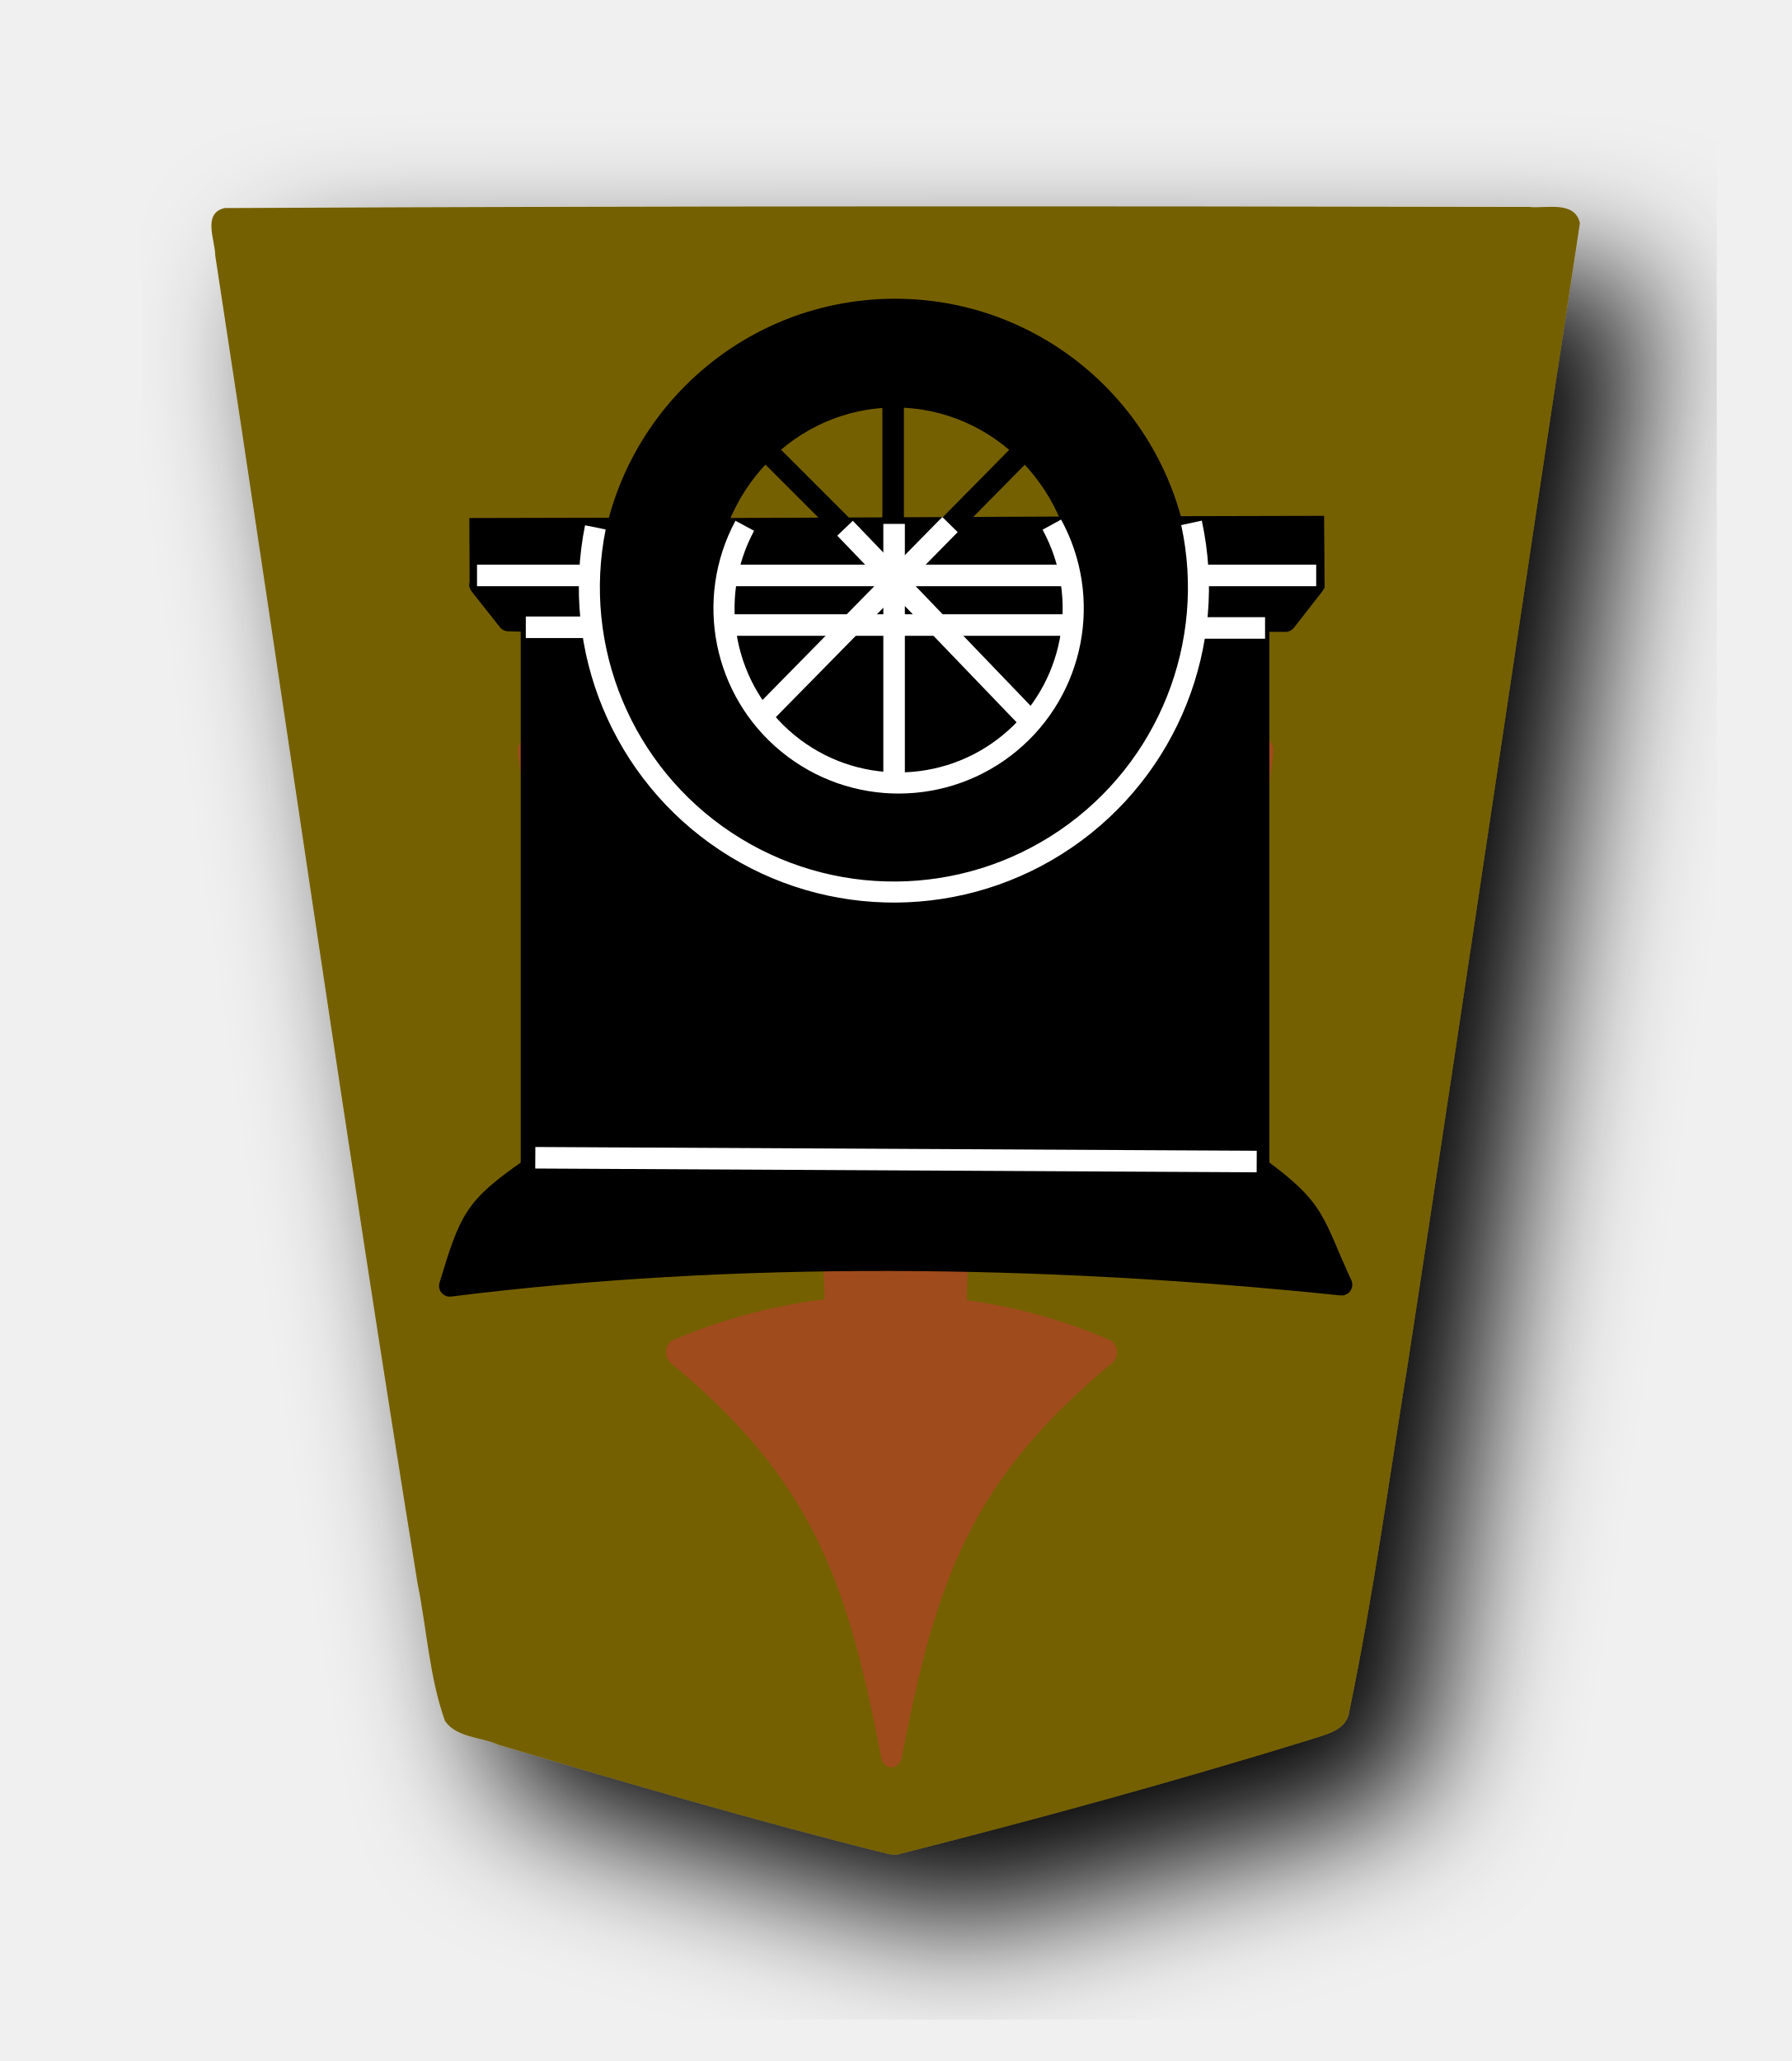
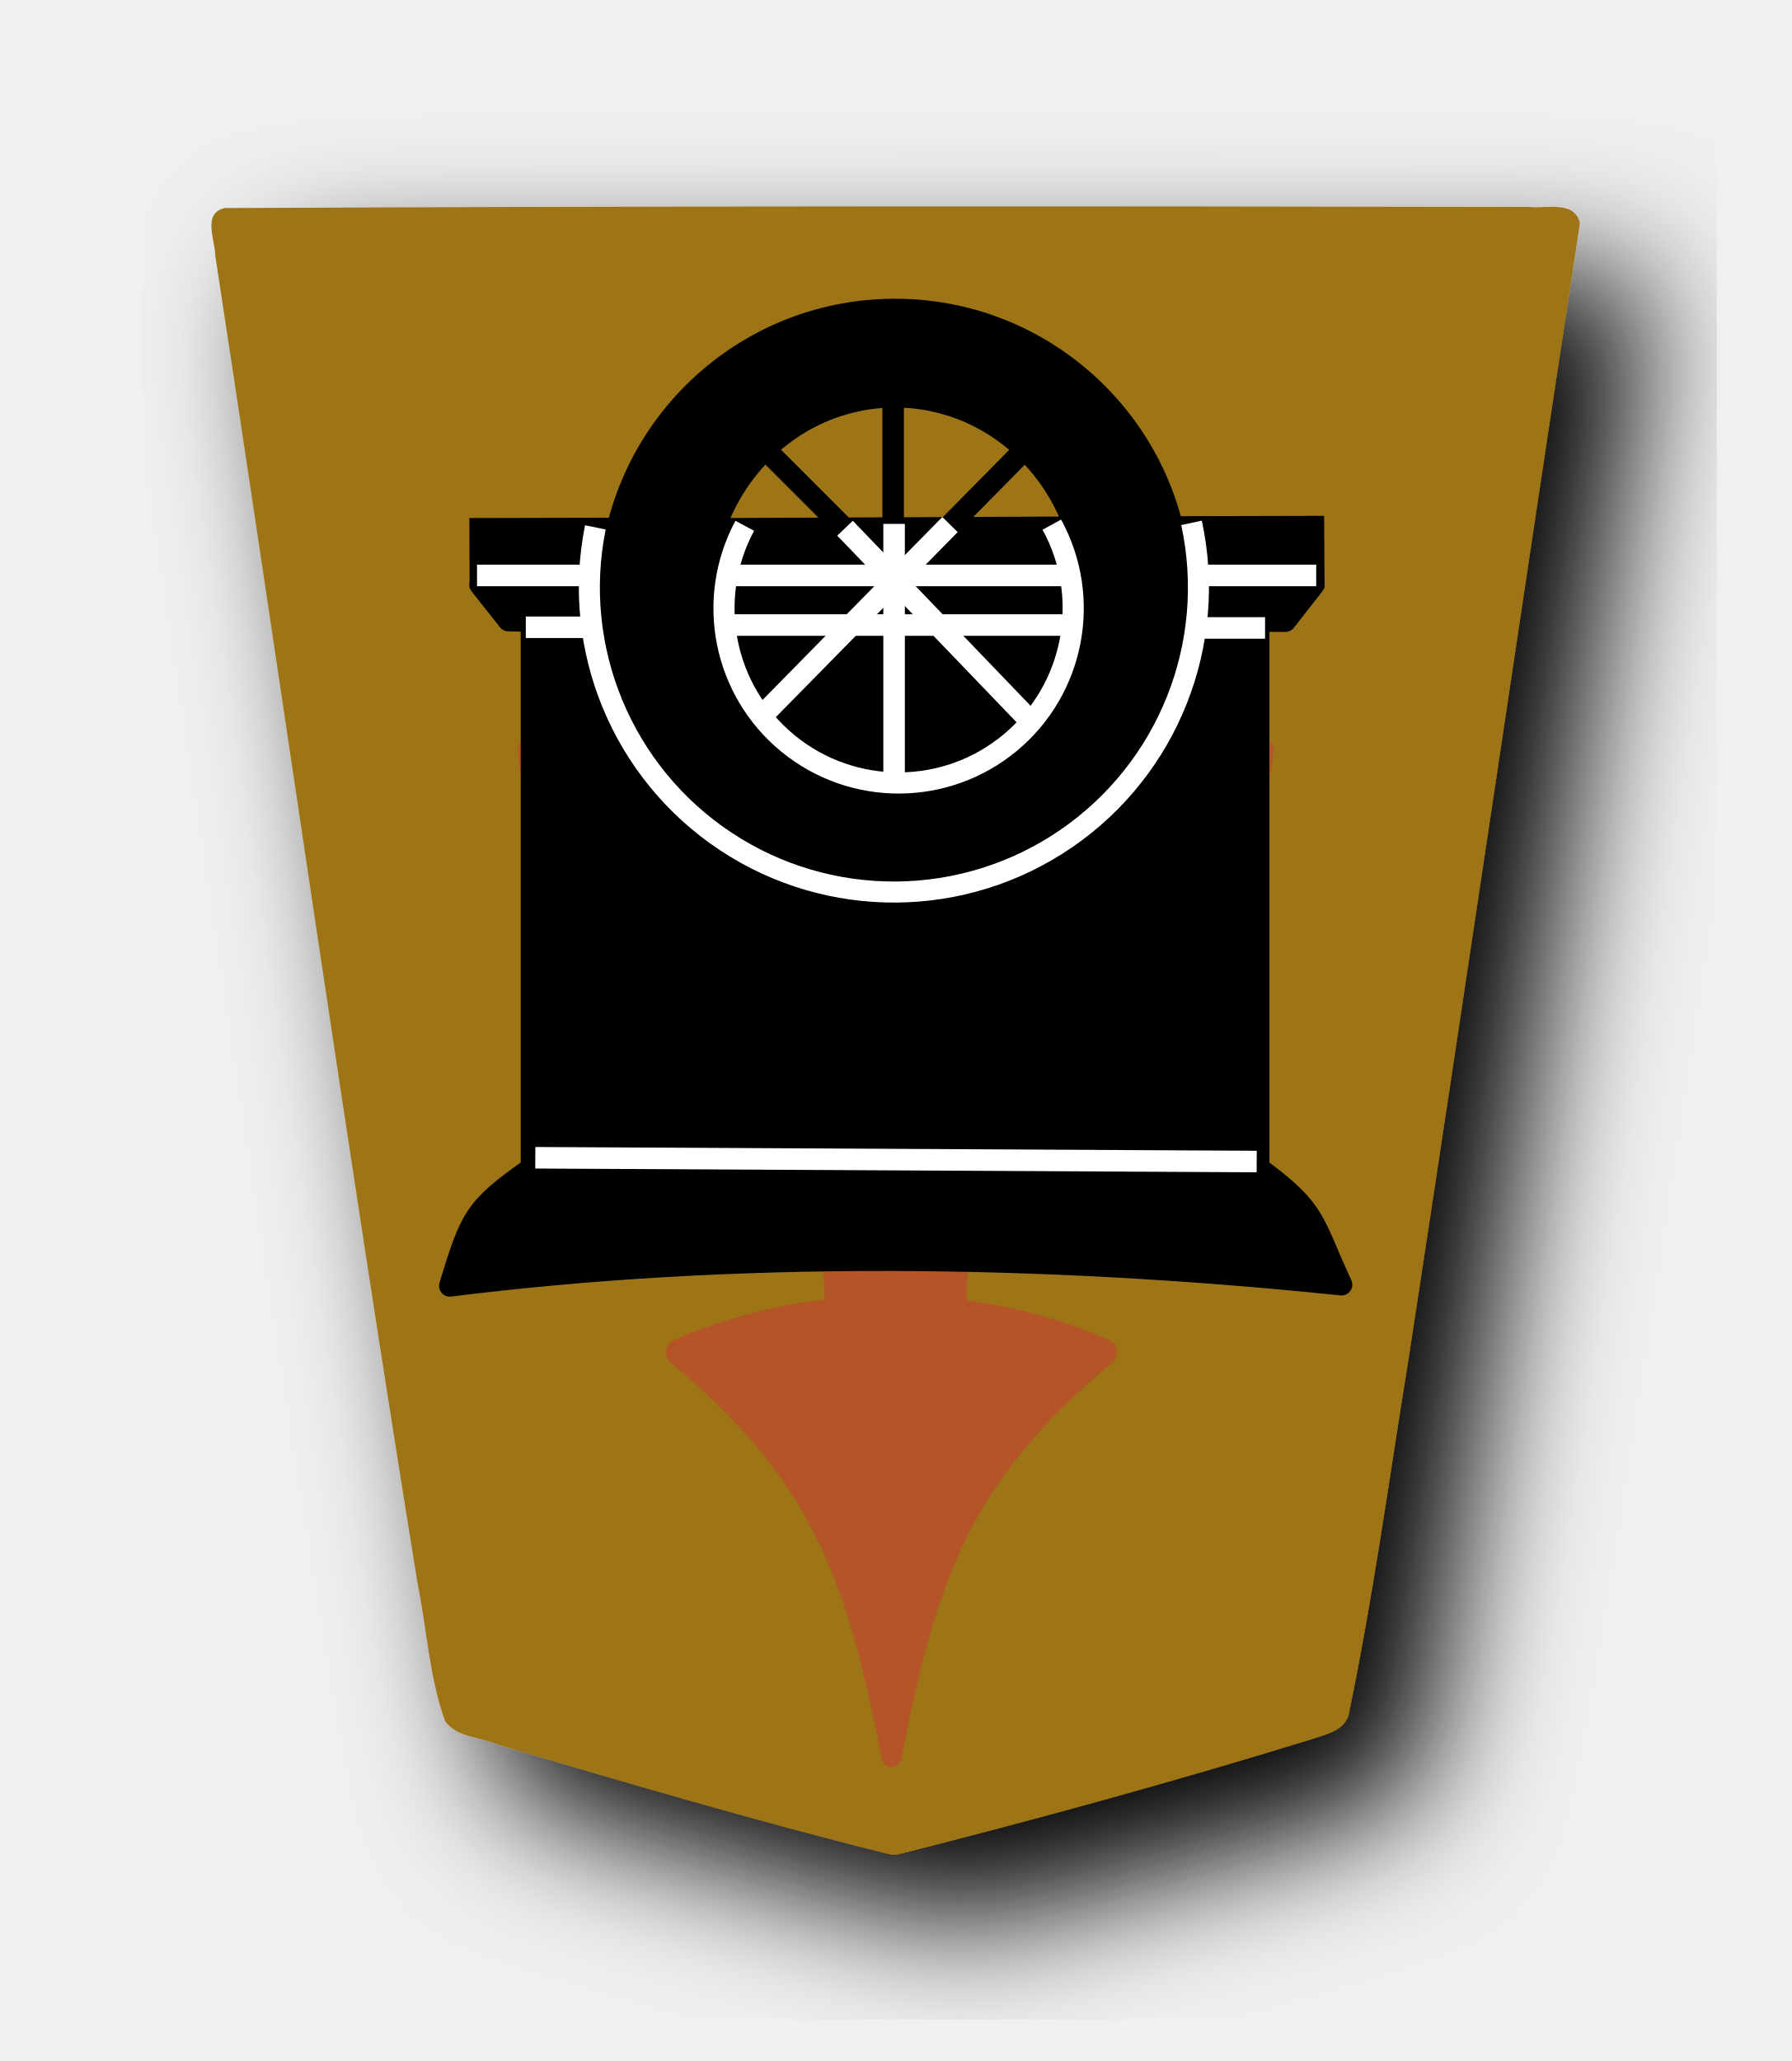
<svg xmlns="http://www.w3.org/2000/svg" width="52.157" height="60" version="1.1" id="svg1717">
  <defs id="defs1721">
    <filter style="color-interpolation-filters:sRGB" id="filter1552">
      <feFlood flood-opacity="0.498" flood-color="rgb(0,0,0)" result="flood" id="feFlood1542" />
      <feComposite in="flood" in2="SourceGraphic" operator="in" result="composite1" id="feComposite1544" />
      <feGaussianBlur in="composite1" stdDeviation="2.5" result="blur" id="feGaussianBlur1546" />
      <feOffset dx="4.57967e-15" dy="4.41314e-15" result="offset" id="feOffset1548" />
      <feComposite in="SourceGraphic" in2="offset" operator="over" result="composite2" id="feComposite1550" />
    </filter>
    <filter style="color-interpolation-filters:sRGB" id="filter1540">
      <feFlood flood-opacity="0.498" flood-color="rgb(0,0,0)" result="flood" id="feFlood1530" />
      <feComposite in="flood" in2="SourceGraphic" operator="in" result="composite1" id="feComposite1532" />
      <feGaussianBlur in="composite1" stdDeviation="2.5" result="blur" id="feGaussianBlur1534" />
      <feOffset dx="4.57967e-15" dy="4.41314e-15" result="offset" id="feOffset1536" />
      <feComposite in="SourceGraphic" in2="offset" operator="over" result="composite2" id="feComposite1538" />
    </filter>
    <filter id="drop-shadow-9">
      <feGaussianBlur in="SourceAlpha" result="blur" stdDeviation="2" id="feGaussianBlur5056" />
      <feOffset result="offsetBlur" dx="2" dy="2" id="feOffset5058" />
      <feBlend in="SourceGraphic" in2="offsetBlur" mode="normal" id="feBlend5060" />
    </filter>
    <filter id="drop-shadow-2">
      <feGaussianBlur in="SourceAlpha" result="blur" stdDeviation="2" id="feGaussianBlur6807" />
      <feOffset result="offsetBlur" dx="2" dy="2" id="feOffset6809" />
      <feBlend in="SourceGraphic" in2="offsetBlur" mode="normal" id="feBlend6811" />
    </filter>
    <filter id="drop-shadow-2-8">
      <feGaussianBlur in="SourceAlpha" result="blur" stdDeviation="2" id="feGaussianBlur6807-2" />
      <feOffset result="offsetBlur" dx="2" dy="2" id="feOffset6809-8" />
      <feBlend in="SourceGraphic" in2="offsetBlur" mode="normal" id="feBlend6811-0" />
    </filter>
    <filter id="drop-shadow-6">
      <feGaussianBlur in="SourceAlpha" result="blur" stdDeviation="2" id="feGaussianBlur5056-9" />
      <feOffset result="offsetBlur" dx="2" dy="2" id="feOffset5058-0" />
      <feBlend in="SourceGraphic" in2="offsetBlur" mode="normal" id="feBlend5060-9" />
    </filter>
    <filter id="drop-shadow-27">
      <feGaussianBlur in="SourceAlpha" result="blur" stdDeviation="2" id="feGaussianBlur5056-5" />
      <feOffset result="offsetBlur" dx="2" dy="2" id="feOffset5058-6" />
      <feBlend in="SourceGraphic" in2="offsetBlur" mode="normal" id="feBlend5060-96" />
    </filter>
    <filter id="drop-shadow-2-88">
      <feGaussianBlur in="SourceAlpha" result="blur" stdDeviation="2" id="feGaussianBlur6807-1" />
      <feOffset result="offsetBlur" dx="2" dy="2" id="feOffset6809-5" />
      <feBlend in="SourceGraphic" in2="offsetBlur" mode="normal" id="feBlend6811-7" />
    </filter>
  </defs>
  <filter id="drop-shadow">
    <feGaussianBlur in="SourceAlpha" result="blur" stdDeviation="2" id="feGaussianBlur1692" />
    <feOffset result="offsetBlur" dx="2" dy="2" id="feOffset1694" />
    <feBlend in="SourceGraphic" in2="offsetBlur" mode="normal" id="feBlend1696" />
  </filter>
  <g style="display:inline" id="g8876" transform="matrix(1,0,0,-1,-95.64097,81.11873)">
-     <g id="g7764" transform="matrix(0.9818505,0,0,-0.9818505,-4.360504,104.3377)" style="fill:#756001;fill-opacity:1;filter:url(#drop-shadow-2-88)">
-       <g style="fill:#756001;fill-opacity:1" id="g7762" transform="rotate(180,45.5785,23.8125)">
-         <path id="path7760" d="m -37.299,-31.01 c -4.096,1.034 -8.171,2.152 -12.208,3.395 -0.467,0.163 -1.13,0.263 -1.201,0.865 -0.709,3.416 -1.178,6.885 -1.737,10.331 -1.73,11.255 -3.378,22.528 -5.1,33.78 0.155,0.682 1.013,0.424 1.51,0.48 12.894,0.025 25.788,0.03 38.68,-0.033 0.672,-0.156 0.28,-0.952 0.279,-1.409 -2.011,-13.12 -3.876,-26.263 -5.998,-39.366 -0.277,-1.356 -0.348,-2.782 -0.816,-4.087 -0.347,-0.497 -1.073,-0.468 -1.588,-0.704 -3.832,-1.137 -7.673,-2.267 -11.55,-3.231 -0.09,-0.017 -0.18,-0.032 -0.271,-0.021 z" style="fill:#756001;fill-opacity:1" />
+     <g id="g7764" transform="matrix(0.9818505,0,0,-0.9818505,-4.360504,104.3377)" style="fill:#9e7519;fill-opacity:1;filter:url(#drop-shadow-2-88)">
+       <g style="fill:#9e7519;fill-opacity:1" id="g7762" transform="rotate(180,45.5785,23.8125)">
+         <path id="path7760" d="m -37.299,-31.01 c -4.096,1.034 -8.171,2.152 -12.208,3.395 -0.467,0.163 -1.13,0.263 -1.201,0.865 -0.709,3.416 -1.178,6.885 -1.737,10.331 -1.73,11.255 -3.378,22.528 -5.1,33.78 0.155,0.682 1.013,0.424 1.51,0.48 12.894,0.025 25.788,0.03 38.68,-0.033 0.672,-0.156 0.28,-0.952 0.279,-1.409 -2.011,-13.12 -3.876,-26.263 -5.998,-39.366 -0.277,-1.356 -0.348,-2.782 -0.816,-4.087 -0.347,-0.497 -1.073,-0.468 -1.588,-0.704 -3.832,-1.137 -7.673,-2.267 -11.55,-3.231 -0.09,-0.017 -0.18,-0.032 -0.271,-0.021 z" style="fill:#9e7519;fill-opacity:1" />
      </g>
    </g>
    <g style="display:inline;opacity:0.51;fill:#c83737;fill-opacity:1;stroke:#c83737;stroke-width:1.313;stroke-miterlimit:4;stroke-dasharray:none;stroke-opacity:1;paint-order:stroke fill markers" transform="matrix(0.4673147,0,0,0.5688011,132.2928,9.314052)" id="g2182-3-0">
      <g style="fill:#c83737;fill-opacity:1;stroke:#c83737;stroke-width:1.313;stroke-miterlimit:4;stroke-dasharray:none;stroke-opacity:1" id="g2180-9-8" transform="translate(0.4695196,-1.501501)">
        <path style="fill:#c83737;fill-opacity:1;stroke:#c83737;stroke-width:1.313;stroke-linecap:butt;stroke-linejoin:round;stroke-miterlimit:4;stroke-dasharray:none;stroke-opacity:1;paint-order:stroke fill markers" d="m -23.356,37.944 c -2.135,9.082 -4.332,14.439 -13.389,20.588 8.913,3.135 18.7,2.897 26.778,0 -9.057,-6.15 -11.255,-11.506 -13.389,-20.588 z" id="path2176-6-1" />
        <path style="fill:#c83737;fill-opacity:1;stroke:#c83737;stroke-width:1.313;stroke-linecap:butt;stroke-linejoin:round;stroke-miterlimit:4;stroke-dasharray:none;stroke-opacity:1;paint-order:stroke fill markers" d="m -26.818,58.55 c -0.102,8.756 -0.371,15.837 -11.545,21.429 -5.232,2.786 -6.963,4.475 -7.615,9.332 6.785,1.494 14.836,2.21 22.882,2.179 8.046,0.031 16.098,-0.686 22.882,-2.179 C -0.864,84.454 -2.595,82.764 -7.828,79.978 -19.002,74.387 -19.271,67.306 -19.373,58.55 v 4e-6 c -1.241,0.019 -2.482,0.02 -3.722,0.019 -1.241,7.29e-4 -2.482,-2.33e-4 -3.722,-0.019 z" id="path2178-9-1" />
      </g>
    </g>
    <g transform="matrix(-0.6270192,0,0,0.6270192,187.0295,4.115755)" id="g3971-6" style="display:inline">
      <path transform="matrix(1.333333,0,0,-1.333333,0,396.8507)" style="display:inline;fill:none;stroke:#ffffe5;stroke-width:0.75px;stroke-linecap:butt;stroke-linejoin:miter;stroke-opacity:1" d="m 68.004,224.078 -0.331,3.323" id="path3893-9" />
      <path transform="matrix(1.333333,0,0,-1.333333,0,396.8507)" style="display:inline;fill:none;stroke:#ffffff;stroke-width:0.75px;stroke-linecap:butt;stroke-linejoin:miter;stroke-opacity:1" d="M 71.849,227.169 H 84.079" id="path3907-9" />
      <path id="path3827-3" d="m 112.982,92.876 a 8.798,9.13 0 0 0 -0.051,-0.232 8.798,9.13 0 0 0 -0.277,-0.867 8.798,9.13 0 0 0 -0.359,-0.832 8.798,9.13 0 0 0 -0.438,-0.791 8.798,9.13 0 0 0 -0.512,-0.744 8.798,9.13 0 0 0 -0.58,-0.686 8.798,9.13 0 0 0 -0.645,-0.621 8.798,9.13 0 0 0 -0.699,-0.553 8.798,9.13 0 0 0 -0.75,-0.477 8.798,9.13 0 0 0 -0.791,-0.396 8.798,9.13 0 0 0 -0.826,-0.312 8.798,9.13 0 0 0 -0.854,-0.227 8.798,9.13 0 0 0 -0.869,-0.137 8.798,9.13 0 0 0 -0.879,-0.045 8.798,9.13 0 0 0 -0.621,0.021 8.798,9.13 0 0 0 -0.873,0.111 8.798,9.13 0 0 0 -0.859,0.199 8.798,9.13 0 0 0 -0.834,0.287 8.798,9.13 0 0 0 -0.803,0.373 8.798,9.13 0 0 0 -0.764,0.455 8.798,9.13 0 0 0 -0.715,0.531 8.798,9.13 0 0 0 -0.66,0.602 8.798,9.13 0 0 0 -0.6,0.668 8.798,9.13 0 0 0 -0.533,0.727 8.798,9.13 0 0 0 -0.459,0.777 8.798,9.13 0 0 0 -0.383,0.822 8.798,9.13 0 0 0 -0.301,0.857 8.798,9.13 0 0 0 -0.121,0.488 z" style="opacity:1;fill:#000000;fill-opacity:1;stroke:#000000;stroke-width:1;stroke-linecap:round;stroke-linejoin:round;stroke-miterlimit:4;stroke-dasharray:none;stroke-opacity:1;paint-order:normal" />
      <path id="path3829-3" d="m 87.306,68.524 v 25.457 h 3.912 a 13.347,13.347 0 0 1 0.066,-0.443 13.347,13.347 0 0 1 0.33,-1.291 13.347,13.347 0 0 1 0.457,-1.254 13.347,13.347 0 0 1 0.58,-1.201 13.347,13.347 0 0 1 0.697,-1.137 13.347,13.347 0 0 1 0.809,-1.062 13.347,13.347 0 0 1 0.908,-0.977 13.347,13.347 0 0 1 1.004,-0.881 13.347,13.347 0 0 1 1.084,-0.775 13.347,13.347 0 0 1 1.158,-0.664 13.347,13.347 0 0 1 1.217,-0.545 13.347,13.347 0 0 1 1.266,-0.42 13.347,13.347 0 0 1 1.303,-0.293 13.347,13.347 0 0 1 1.324,-0.16 13.347,13.347 0 0 1 0.943,-0.033 13.347,13.347 0 0 1 1.334,0.066 13.347,13.347 0 0 1 1.318,0.199 13.347,13.347 0 0 1 1.293,0.33 13.347,13.347 0 0 1 1.252,0.457 13.347,13.347 0 0 1 1.203,0.58 13.347,13.347 0 0 1 1.137,0.697 13.347,13.347 0 0 1 1.062,0.809 13.347,13.347 0 0 1 0.975,0.908 13.347,13.347 0 0 1 0.881,1.002 13.347,13.347 0 0 1 0.777,1.086 13.347,13.347 0 0 1 0.662,1.156 13.347,13.347 0 0 1 0.545,1.219 13.347,13.347 0 0 1 0.422,1.266 13.347,13.347 0 0 1 0.291,1.303 13.347,13.347 0 0 1 0.008,0.059 h 3.547 V 68.524 Z" style="opacity:1;fill:#000000;fill-opacity:1;stroke:#000000;stroke-width:1;stroke-linecap:round;stroke-linejoin:round;stroke-miterlimit:4;stroke-dasharray:none;stroke-opacity:1;paint-order:normal" />
      <path id="path3831-7" d="m 117.693,95.659 h 5.764 l -1.312,-1.662 -1.072,-0.031 -3.549,0.002 c 0.073,0.424 0.125,0.851 0.156,1.279 0.007,0.137 0.011,0.275 0.014,0.412 z" style="fill:#000000;stroke:#000000;stroke-width:1px;stroke-linecap:butt;stroke-linejoin:round;stroke-opacity:1" />
      <path id="path3833-4" d="m 91.218,93.975 -3.828,0.002 -1.329,-0.008 -1.317,1.689 h 6.303 c 0.005,-0.267 0.018,-0.534 0.039,-0.801 0.034,-0.296 0.079,-0.59 0.133,-0.883 z" style="fill:#000000;stroke:#000000;stroke-width:1px;stroke-linecap:butt;stroke-linejoin:round;stroke-opacity:1" />
      <path id="path3835-9" d="m 117.503,98.3 5.98,-0.014 -0.008,-2.291 -5.811,0.003 a 13.483,11.721 0 0 1 0.02,0.473 13.483,11.721 0 0 1 -0.067,1.17 13.483,11.721 0 0 1 -0.114,0.659 z" style="fill:#000000;stroke:#000000;stroke-width:0.942px;stroke-linecap:butt;stroke-linejoin:miter;stroke-opacity:1" />
      <path id="path3837-4" d="m 91.069,95.969 -6.348,0.005 0.016,2.408 6.487,-0.016 a 13.408,11.992 0 0 1 -0.147,-1.084 13.408,11.992 0 0 1 -0.033,-0.848 13.408,11.992 0 0 1 0.025,-0.465 z" style="fill:#000000;stroke:#000000;stroke-width:0.95px;stroke-linecap:butt;stroke-linejoin:miter;stroke-opacity:1" />
      <path id="path3839-7" d="m 95.73,93.804 a 8.661,15.057 0 0 0 -0.025,0.86 8.661,15.057 0 0 0 0.021,1.066 8.661,15.057 0 0 0 0.104,1.495 8.661,15.057 0 0 0 0.125,0.966 l 16.831,-0.074 a 8.661,15.057 0 0 0 0.067,-0.461 8.661,15.057 0 0 0 0.131,-1.488 8.661,15.057 0 0 0 0.042,-1.504 8.661,15.057 0 0 0 -0.017,-0.883 z" style="fill:#000000;stroke:#000000;stroke-width:1.274px;stroke-linecap:butt;stroke-linejoin:miter;stroke-opacity:1" />
      <path id="path3841-1" d="m 87.262,68.547 c -2.669,-1.955 -2.441,-2.436 -3.807,-5.387 14.025,1.45 28.169,1.602 41.409,-0.054 -0.955,3.135 -1.131,3.604 -3.727,5.419 z" style="fill:#000000;stroke:#000000;stroke-width:1px;stroke-linecap:butt;stroke-linejoin:round;stroke-opacity:1" />
      <path id="path3843-4" d="M 104.188,81.828 A 13.347,13.347 0 0 0 90.842,95.174 13.347,13.347 0 0 0 104.188,108.521 13.347,13.347 0 0 0 117.535,95.174 13.347,13.347 0 0 0 104.188,81.828 Z m 0,4.217 a 8.798,9.13 0 0 1 8.799,9.129 8.798,9.13 0 0 1 -8.799,9.129 8.798,9.13 0 0 1 -8.797,-9.129 8.798,9.13 0 0 1 8.797,-9.129 z" style="opacity:1;fill:#000000;fill-opacity:1;stroke:#000000;stroke-width:0.834;stroke-linecap:round;stroke-linejoin:round;stroke-miterlimit:4;stroke-dasharray:none;stroke-opacity:1;paint-order:normal" />
      <path id="path3845-0" d="m 104.277,95.969 v 9.413" style="fill:none;stroke:#000000;stroke-width:1;stroke-linecap:butt;stroke-linejoin:miter;stroke-miterlimit:4;stroke-dasharray:none;stroke-opacity:1" />
      <path id="path3849-1" d="M 87.395,68.879 120.894,69.054" style="fill:#ffffff;stroke:#ffffff;stroke-width:1;stroke-linecap:butt;stroke-linejoin:miter;stroke-miterlimit:4;stroke-dasharray:none;stroke-opacity:1" />
      <path id="path3853-5" d="m 97.824,102.289 6.32,-6.408 6.607,6.607" style="fill:none;stroke:#000000;stroke-width:1px;stroke-linecap:butt;stroke-linejoin:miter;stroke-opacity:1" />
      <path id="path3887-4" d="m 84.632,96.091 h 5.765" style="fill:#ffffff;stroke:#ffffff;stroke-width:1.002;stroke-linecap:butt;stroke-linejoin:miter;stroke-miterlimit:4;stroke-dasharray:none;stroke-opacity:1" />
      <path id="path3885-9" d="m 96.101,96.091 h 16.188" style="fill:#ffffff;stroke:#ffffff;stroke-width:1.002;stroke-linecap:butt;stroke-linejoin:miter;stroke-miterlimit:4;stroke-dasharray:none;stroke-opacity:1" />
      <path id="path3855-3" d="m 117.961,96.091 h 5.639" style="fill:#ffffff;stroke:#ffffff;stroke-width:1.002;stroke-linecap:butt;stroke-linejoin:miter;stroke-miterlimit:4;stroke-dasharray:none;stroke-opacity:1" />
      <path id="path3857-1" d="M 104.233,98.484 V 86.291" style="fill:none;stroke:#ffffff;stroke-width:1;stroke-linecap:butt;stroke-linejoin:miter;stroke-miterlimit:4;stroke-dasharray:none;stroke-opacity:1" />
      <path id="path3859-8" d="M 106.511,98.283 97.983,89.409" style="fill:#ffffff;stroke:#ffffff;stroke-width:1;stroke-linecap:butt;stroke-linejoin:miter;stroke-miterlimit:4;stroke-dasharray:none;stroke-opacity:1" />
      <path id="path3861-2" d="m 101.637,98.453 8.826,-8.98" style="fill:none;stroke:#ffffff;stroke-width:1px;stroke-linecap:butt;stroke-linejoin:miter;stroke-opacity:1" />
      <path style="opacity:1;fill:none;fill-opacity:1;stroke:#ffffff;stroke-width:0.981;stroke-linecap:butt;stroke-linejoin:bevel;stroke-miterlimit:4;stroke-dasharray:none;stroke-opacity:1;paint-order:normal" id="path3905-9" d="m 111.167,-98.397 a 8.108,8.108 0 0 1 -2.012,10.112 8.108,8.108 0 0 1 -10.31,-0.038 8.108,8.108 0 0 1 -1.937,-10.126" transform="scale(1,-1)" />
      <path style="fill:none;stroke:#ffffff;stroke-width:1px;stroke-linecap:butt;stroke-linejoin:miter;stroke-opacity:1" d="M 95.875,93.788 H 111.938" id="path3934-4" />
      <path transform="scale(1,-1)" d="m 118.105,-98.322 a 14.141,14.141 0 0 1 -6.057,14.582 14.141,14.141 0 0 1 -15.79,-0.12 14.141,14.141 0 0 1 -5.836,-14.672" id="path3938-6" style="opacity:1;fill:none;fill-opacity:1;stroke:#ffffff;stroke-width:0.977;stroke-linecap:butt;stroke-linejoin:bevel;stroke-miterlimit:4;stroke-dasharray:none;stroke-opacity:1;paint-order:normal" />
      <path style="fill:#ffffff;stroke:#ffffff;stroke-width:1;stroke-linecap:butt;stroke-linejoin:miter;stroke-miterlimit:4;stroke-dasharray:none;stroke-opacity:1" d="m 87.007,93.653 h 3.296" id="path3940-7" />
      <path id="path3942-7" d="m 118.039,93.684 h 3.296" style="fill:#ffffff;stroke:#ffffff;stroke-width:1;stroke-linecap:butt;stroke-linejoin:miter;stroke-miterlimit:4;stroke-dasharray:none;stroke-opacity:1" />
    </g>
  </g>
</svg>
